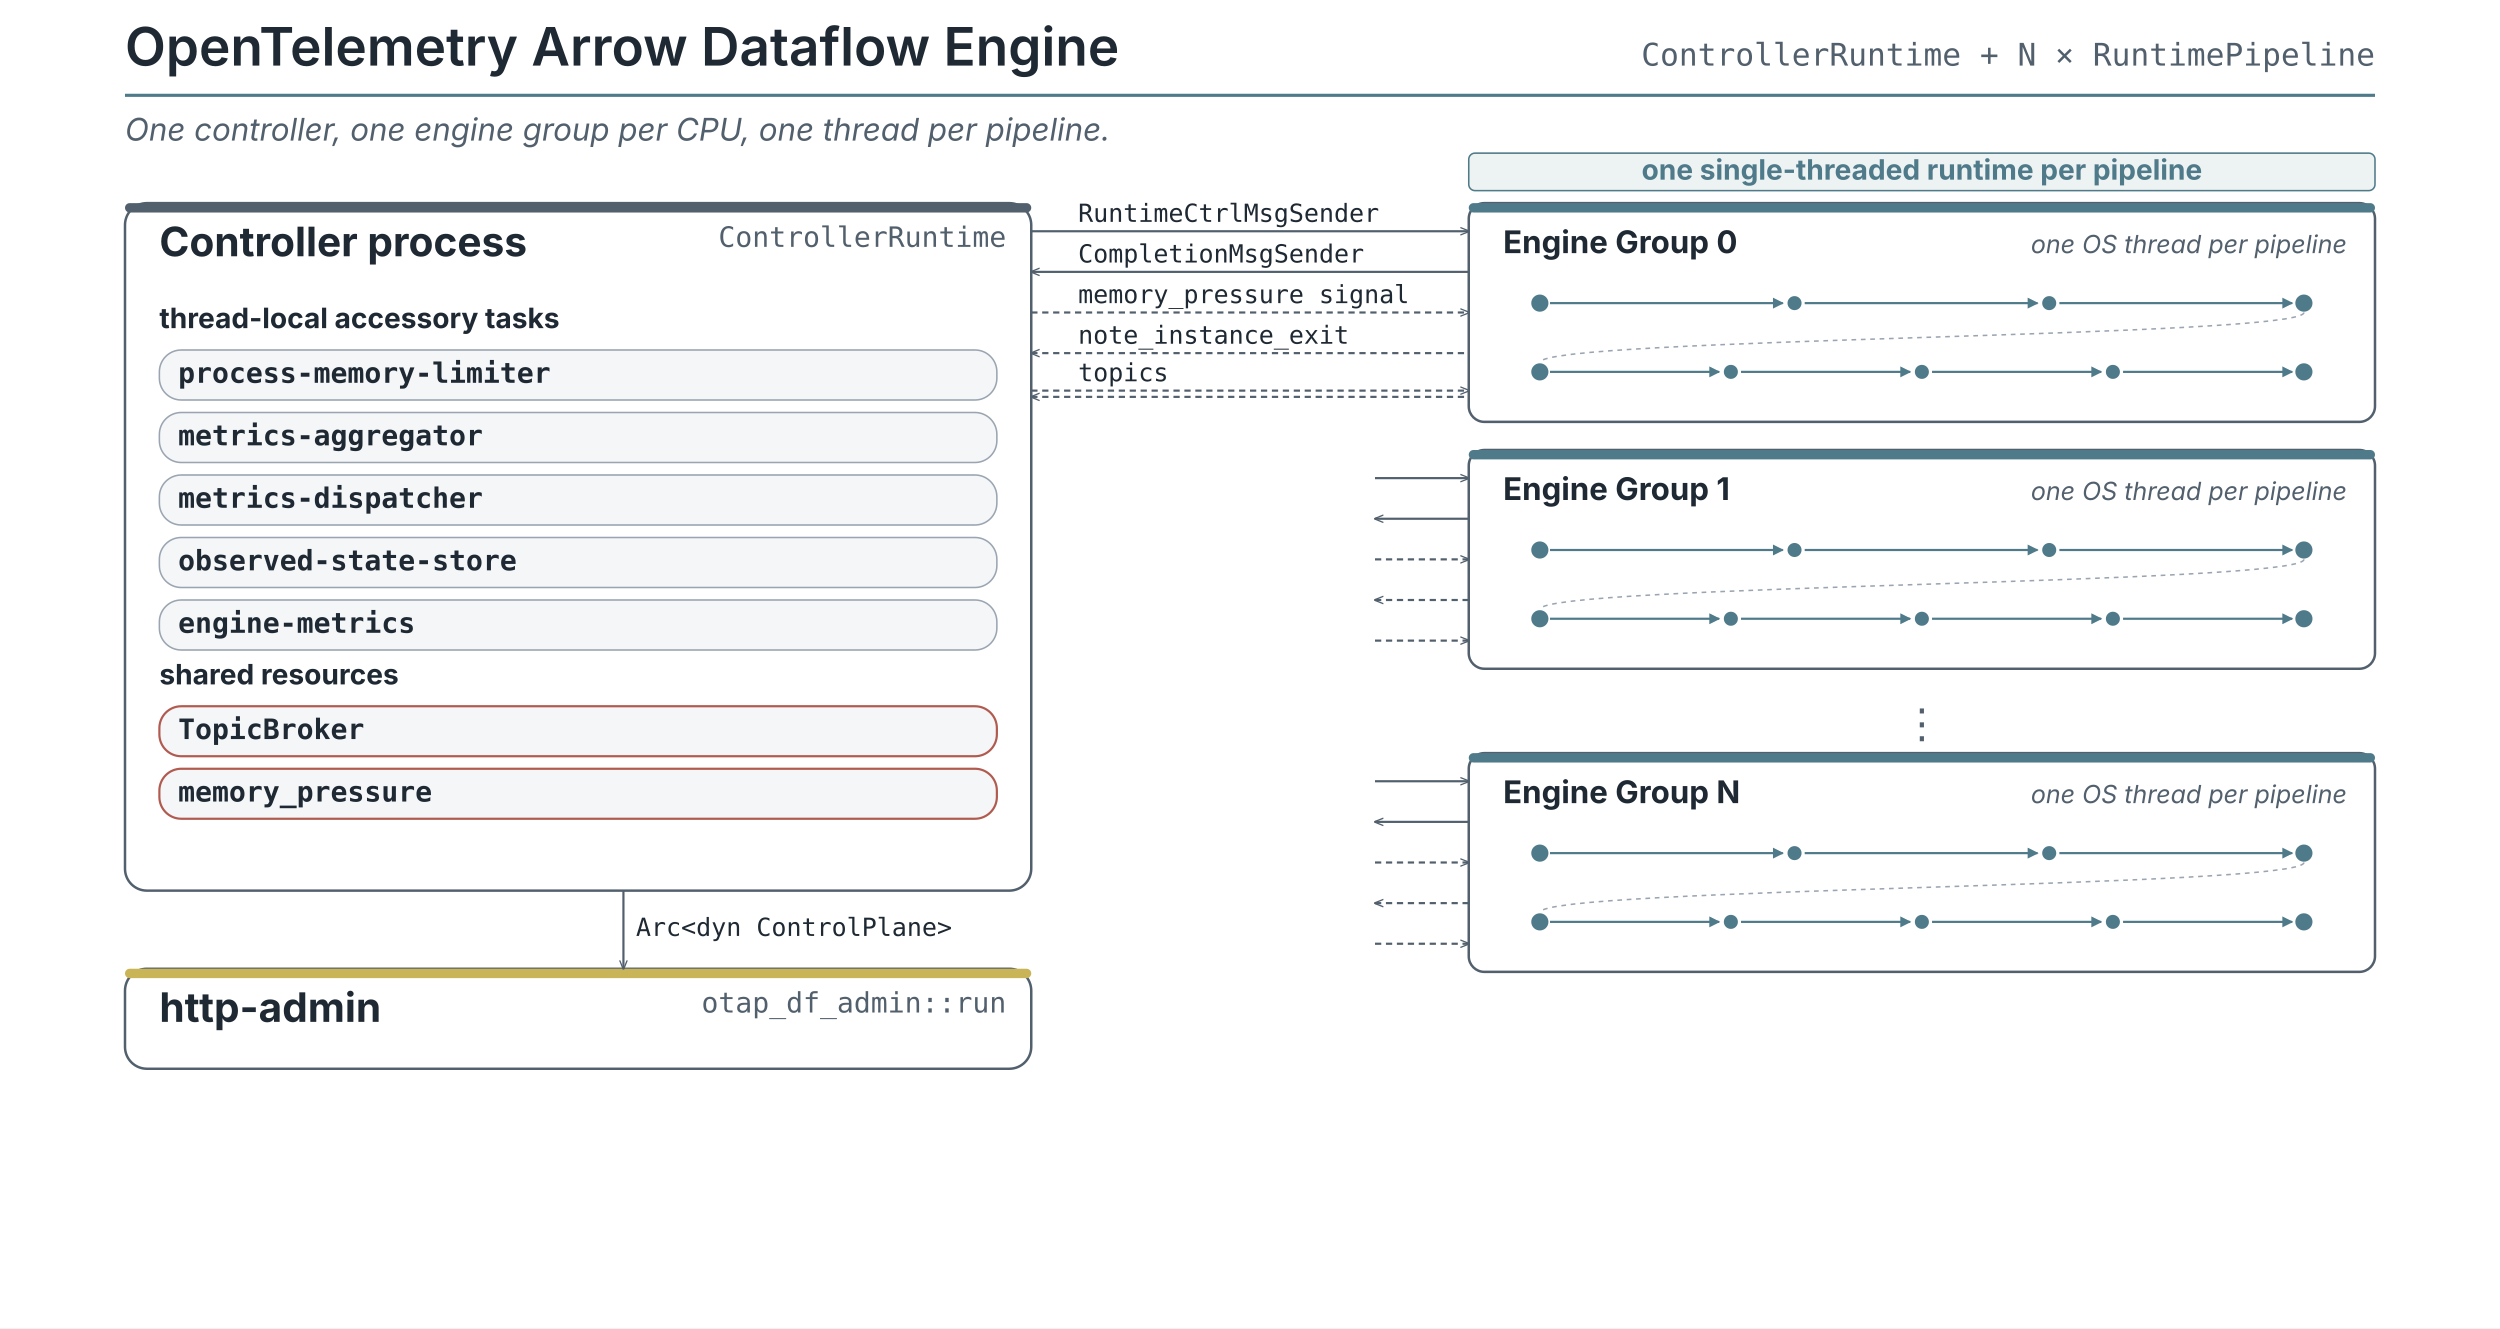
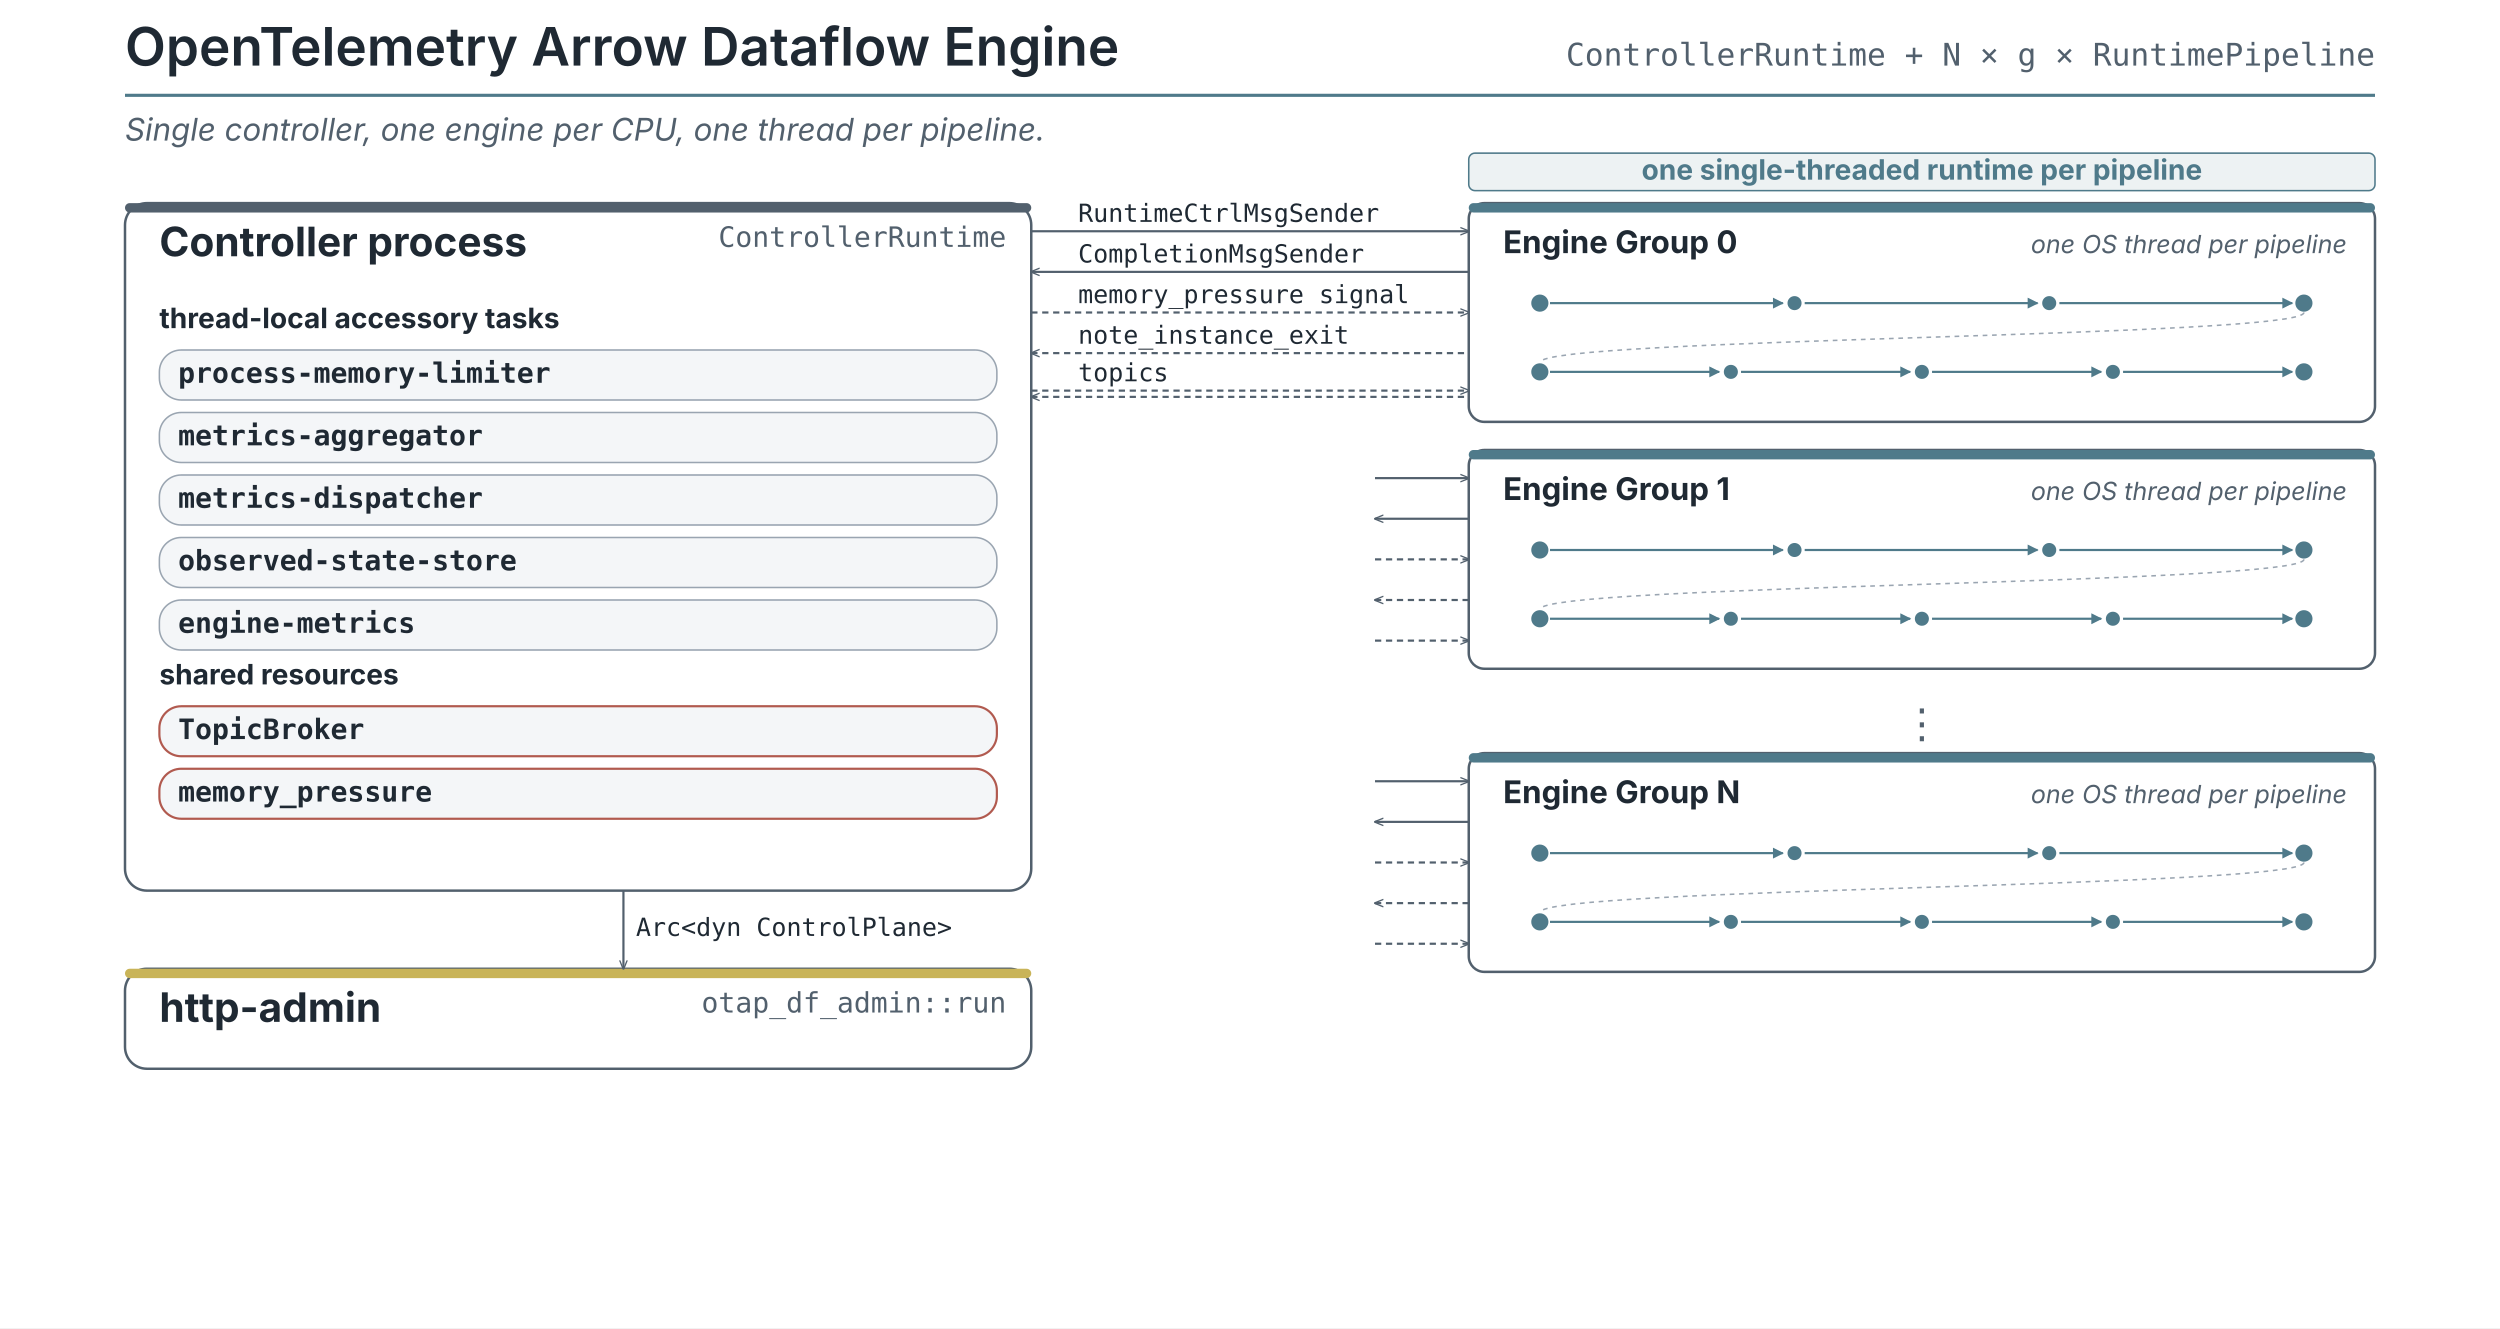
<svg xmlns="http://www.w3.org/2000/svg" width="1600" height="850" viewBox="0 0 1600 850" font-family="Inter, 'Helvetica Neue', Arial, sans-serif">
  <rect width="1600" height="850" fill="#ffffff" />
  <defs>
    <marker id="ah-pdata" viewBox="0 0 10 10" refX="9" refY="5" markerWidth="7" markerHeight="7" orient="auto-start-reverse" markerUnits="userSpaceOnUse">
      <path d="M0,0 L10,5 L0,10 z" fill="context-stroke" />
    </marker>
    <marker id="ah-ctrl" viewBox="0 0 10 10" refX="9" refY="5" markerWidth="6" markerHeight="6" orient="auto-start-reverse" markerUnits="userSpaceOnUse">
      <path d="M0,1 L10,5 L0,9" fill="none" stroke="context-stroke" stroke-width="1.4" />
    </marker>
  </defs>
  <rect x="80" y="60" width="1440" height="2" fill="#4f7a8a" />
  <text x="80" y="42" font-size="34" font-weight="600" fill="#1f2933">OpenTelemetry Arrow Dataflow Engine</text>
-   <text x="1520" y="42" font-size="20" font-family="'JetBrains Mono', Menlo, Consolas, monospace" fill="#52606d" text-anchor="end">ControllerRuntime + N × RuntimePipeline</text>
-   <text x="80" y="90" font-size="20" font-style="italic" fill="#52606d">One controller, one engine group per CPU, one thread per pipeline.</text>
+   <text x="1520" y="42" font-size="20" font-family="'JetBrains Mono', Menlo, Consolas, monospace" fill="#52606d" text-anchor="end">ControllerRuntime + N × g × RuntimePipeline</text>
+   <text x="80" y="90" font-size="20" font-style="italic" fill="#52606d">Single controller, one engine per CPU, one thread per pipeline.</text>
  <g>
    <rect x="80" y="130" width="580" height="440" rx="14" ry="14" fill="white" stroke="#52606d" stroke-width="1.6" />
    <rect x="80" y="130" width="580" height="6" rx="3" ry="3" fill="#52606d" />
    <text x="102" y="164" font-size="26" font-weight="700" fill="#1f2933">Controller process</text>
    <text x="644" y="158" text-anchor="end" font-size="18" font-family="'JetBrains Mono', Menlo, Consolas, monospace" fill="#52606d">ControllerRuntime</text>
  </g>
  <text x="102" y="210" font-size="18" font-weight="700" fill="#1f2933">thread-local accessory tasks</text>
  <rect x="102" y="224" width="536" height="32" rx="14" ry="14" fill="#f4f6f8" stroke="#9aa5b1" stroke-width="1.0" />
  <text x="114" y="245.0" font-size="18" font-family="'JetBrains Mono', Menlo, Consolas, monospace" font-weight="600" fill="#1f2933">process-memory-limiter</text>
  <rect x="102" y="264" width="536" height="32" rx="14" ry="14" fill="#f4f6f8" stroke="#9aa5b1" stroke-width="1.0" />
  <text x="114" y="285.0" font-size="18" font-family="'JetBrains Mono', Menlo, Consolas, monospace" font-weight="600" fill="#1f2933">metrics-aggregator</text>
  <rect x="102" y="304" width="536" height="32" rx="14" ry="14" fill="#f4f6f8" stroke="#9aa5b1" stroke-width="1.0" />
  <text x="114" y="325.0" font-size="18" font-family="'JetBrains Mono', Menlo, Consolas, monospace" font-weight="600" fill="#1f2933">metrics-dispatcher</text>
  <rect x="102" y="344" width="536" height="32" rx="14" ry="14" fill="#f4f6f8" stroke="#9aa5b1" stroke-width="1.0" />
  <text x="114" y="365.0" font-size="18" font-family="'JetBrains Mono', Menlo, Consolas, monospace" font-weight="600" fill="#1f2933">observed-state-store</text>
  <rect x="102" y="384" width="536" height="32" rx="14" ry="14" fill="#f4f6f8" stroke="#9aa5b1" stroke-width="1.0" />
  <text x="114" y="405.0" font-size="18" font-family="'JetBrains Mono', Menlo, Consolas, monospace" font-weight="600" fill="#1f2933">engine-metrics</text>
  <text x="102" y="438" font-size="18" font-weight="700" fill="#1f2933">shared resources</text>
  <rect x="102" y="452" width="536" height="32" rx="14" ry="14" fill="#f4f6f8" stroke="#b15a4f" stroke-width="1.4" />
  <text x="114" y="473.0" font-size="18" font-family="'JetBrains Mono', Menlo, Consolas, monospace" font-weight="600" fill="#1f2933">TopicBroker</text>
  <rect x="102" y="492" width="536" height="32" rx="14" ry="14" fill="#f4f6f8" stroke="#b15a4f" stroke-width="1.4" />
  <text x="114" y="513.0" font-size="18" font-family="'JetBrains Mono', Menlo, Consolas, monospace" font-weight="600" fill="#1f2933">memory_pressure</text>
  <g>
    <rect x="80" y="620" width="580" height="64" rx="14" ry="14" fill="white" stroke="#52606d" stroke-width="1.6" />
    <rect x="80" y="620" width="580" height="6" rx="3" ry="3" fill="#c9b458" />
    <text x="102" y="654" font-size="26" font-weight="700" fill="#1f2933">http-admin</text>
    <text x="644" y="648" text-anchor="end" font-size="18" font-family="'JetBrains Mono', Menlo, Consolas, monospace" fill="#52606d">otap_df_admin::run</text>
  </g>
  <line x1="399.0" y1="570" x2="399.0" y2="620" stroke="#52606d" stroke-width="1.4" marker-end="url(#ah-ctrl)" />
  <text x="407.0" y="599.0" font-size="16" font-family="'JetBrains Mono', Menlo, Consolas, monospace" fill="#1f2933">Arc&lt;dyn ControlPlane&gt;</text>
  <rect x="940" y="98" width="580" height="24" rx="4" ry="4" fill="#4f7a8a" fill-opacity="0.10" stroke="#4f7a8a" stroke-width="1" />
  <text x="1230.0" y="115.0" text-anchor="middle" font-size="18" font-weight="700" fill="#4f7a8a">one single-threaded runtime per pipeline</text>
  <rect x="940" y="130" width="580" height="140" rx="10" ry="10" fill="white" stroke="#52606d" stroke-width="1.6" />
  <rect x="940" y="130" width="580" height="6" rx="3" ry="3" fill="#4f7a8a" />
  <text x="962" y="162" font-size="20" font-weight="700" fill="#1f2933">Engine Group 0</text>
  <text x="1502" y="162" text-anchor="end" font-size="16" font-style="italic" fill="#52606d">one OS thread per pipeline</text>
  <line x1="992.0" y1="194" x2="1141.0" y2="194" stroke="#4f7a8a" stroke-width="1.4" marker-end="url(#ah-pdata)" />
  <line x1="1155.0" y1="194" x2="1304.0" y2="194" stroke="#4f7a8a" stroke-width="1.4" marker-end="url(#ah-pdata)" />
  <line x1="1318.0" y1="194" x2="1467.0" y2="194" stroke="#4f7a8a" stroke-width="1.4" marker-end="url(#ah-pdata)" />
  <circle cx="985.5" cy="194" r="5.5" fill="#4f7a8a" />
  <circle cx="1148.5" cy="194" r="4.5" fill="#4f7a8a" />
  <circle cx="1311.5" cy="194" r="4.5" fill="#4f7a8a" />
  <circle cx="1474.5" cy="194" r="5.5" fill="#4f7a8a" />
  <line x1="992.0" y1="238" x2="1100.25" y2="238" stroke="#4f7a8a" stroke-width="1.4" marker-end="url(#ah-pdata)" />
  <line x1="1114.25" y1="238" x2="1222.5" y2="238" stroke="#4f7a8a" stroke-width="1.4" marker-end="url(#ah-pdata)" />
  <line x1="1236.5" y1="238" x2="1344.75" y2="238" stroke="#4f7a8a" stroke-width="1.4" marker-end="url(#ah-pdata)" />
  <line x1="1358.75" y1="238" x2="1467.0" y2="238" stroke="#4f7a8a" stroke-width="1.4" marker-end="url(#ah-pdata)" />
  <circle cx="985.5" cy="238" r="5.5" fill="#4f7a8a" />
  <circle cx="1107.75" cy="238" r="4.5" fill="#4f7a8a" />
  <circle cx="1230.0" cy="238" r="4.5" fill="#4f7a8a" />
  <circle cx="1352.25" cy="238" r="4.5" fill="#4f7a8a" />
  <circle cx="1474.5" cy="238" r="5.5" fill="#4f7a8a" />
  <path d="M1474.5,200 C1474.5,216.0 985.5,216.0 985.5,232" fill="none" stroke="#9aa5b1" stroke-width="1" stroke-dasharray="3,3" />
  <rect x="940" y="288" width="580" height="140" rx="10" ry="10" fill="white" stroke="#52606d" stroke-width="1.6" />
  <rect x="940" y="288" width="580" height="6" rx="3" ry="3" fill="#4f7a8a" />
  <text x="962" y="320" font-size="20" font-weight="700" fill="#1f2933">Engine Group 1</text>
  <text x="1502" y="320" text-anchor="end" font-size="16" font-style="italic" fill="#52606d">one OS thread per pipeline</text>
  <line x1="992.0" y1="352" x2="1141.0" y2="352" stroke="#4f7a8a" stroke-width="1.4" marker-end="url(#ah-pdata)" />
  <line x1="1155.0" y1="352" x2="1304.0" y2="352" stroke="#4f7a8a" stroke-width="1.4" marker-end="url(#ah-pdata)" />
  <line x1="1318.0" y1="352" x2="1467.0" y2="352" stroke="#4f7a8a" stroke-width="1.4" marker-end="url(#ah-pdata)" />
  <circle cx="985.5" cy="352" r="5.5" fill="#4f7a8a" />
  <circle cx="1148.5" cy="352" r="4.5" fill="#4f7a8a" />
  <circle cx="1311.5" cy="352" r="4.5" fill="#4f7a8a" />
  <circle cx="1474.5" cy="352" r="5.5" fill="#4f7a8a" />
  <line x1="992.0" y1="396" x2="1100.25" y2="396" stroke="#4f7a8a" stroke-width="1.4" marker-end="url(#ah-pdata)" />
  <line x1="1114.25" y1="396" x2="1222.5" y2="396" stroke="#4f7a8a" stroke-width="1.4" marker-end="url(#ah-pdata)" />
  <line x1="1236.5" y1="396" x2="1344.75" y2="396" stroke="#4f7a8a" stroke-width="1.4" marker-end="url(#ah-pdata)" />
  <line x1="1358.75" y1="396" x2="1467.0" y2="396" stroke="#4f7a8a" stroke-width="1.4" marker-end="url(#ah-pdata)" />
  <circle cx="985.5" cy="396" r="5.5" fill="#4f7a8a" />
  <circle cx="1107.75" cy="396" r="4.5" fill="#4f7a8a" />
  <circle cx="1230.0" cy="396" r="4.5" fill="#4f7a8a" />
  <circle cx="1352.25" cy="396" r="4.5" fill="#4f7a8a" />
  <circle cx="1474.5" cy="396" r="5.5" fill="#4f7a8a" />
  <path d="M1474.5,358 C1474.5,374.0 985.5,374.0 985.5,390" fill="none" stroke="#9aa5b1" stroke-width="1" stroke-dasharray="3,3" />
  <text x="1230.0" y="472.0" text-anchor="middle" font-size="26" fill="#52606d">⋮</text>
  <rect x="940" y="482" width="580" height="140" rx="10" ry="10" fill="white" stroke="#52606d" stroke-width="1.6" />
  <rect x="940" y="482" width="580" height="6" rx="3" ry="3" fill="#4f7a8a" />
  <text x="962" y="514" font-size="20" font-weight="700" fill="#1f2933">Engine Group N</text>
  <text x="1502" y="514" text-anchor="end" font-size="16" font-style="italic" fill="#52606d">one OS thread per pipeline</text>
  <line x1="992.0" y1="546" x2="1141.0" y2="546" stroke="#4f7a8a" stroke-width="1.4" marker-end="url(#ah-pdata)" />
  <line x1="1155.0" y1="546" x2="1304.0" y2="546" stroke="#4f7a8a" stroke-width="1.4" marker-end="url(#ah-pdata)" />
  <line x1="1318.0" y1="546" x2="1467.0" y2="546" stroke="#4f7a8a" stroke-width="1.4" marker-end="url(#ah-pdata)" />
  <circle cx="985.5" cy="546" r="5.5" fill="#4f7a8a" />
  <circle cx="1148.5" cy="546" r="4.5" fill="#4f7a8a" />
  <circle cx="1311.5" cy="546" r="4.5" fill="#4f7a8a" />
  <circle cx="1474.5" cy="546" r="5.5" fill="#4f7a8a" />
  <line x1="992.0" y1="590" x2="1100.25" y2="590" stroke="#4f7a8a" stroke-width="1.4" marker-end="url(#ah-pdata)" />
  <line x1="1114.25" y1="590" x2="1222.5" y2="590" stroke="#4f7a8a" stroke-width="1.4" marker-end="url(#ah-pdata)" />
  <line x1="1236.5" y1="590" x2="1344.75" y2="590" stroke="#4f7a8a" stroke-width="1.4" marker-end="url(#ah-pdata)" />
  <line x1="1358.75" y1="590" x2="1467.0" y2="590" stroke="#4f7a8a" stroke-width="1.4" marker-end="url(#ah-pdata)" />
  <circle cx="985.5" cy="590" r="5.5" fill="#4f7a8a" />
  <circle cx="1107.75" cy="590" r="4.5" fill="#4f7a8a" />
  <circle cx="1230.0" cy="590" r="4.5" fill="#4f7a8a" />
  <circle cx="1352.25" cy="590" r="4.5" fill="#4f7a8a" />
  <circle cx="1474.5" cy="590" r="5.5" fill="#4f7a8a" />
  <path d="M1474.5,552 C1474.5,568.0 985.5,568.0 985.5,584" fill="none" stroke="#9aa5b1" stroke-width="1" stroke-dasharray="3,3" />
  <line x1="660" y1="148.0" x2="940" y2="148.0" stroke="#52606d" stroke-width="1.4" marker-end="url(#ah-ctrl)" />
  <text x="690" y="142.0" font-size="16" font-family="'JetBrains Mono', Menlo, Consolas, monospace" fill="#1f2933">RuntimeCtrlMsgSender</text>
  <line x1="660" y1="174.0" x2="940" y2="174.0" stroke="#52606d" stroke-width="1.4" marker-start="url(#ah-ctrl)" />
  <text x="690" y="168.0" font-size="16" font-family="'JetBrains Mono', Menlo, Consolas, monospace" fill="#1f2933">CompletionMsgSender</text>
  <line x1="660" y1="200.0" x2="940" y2="200.0" stroke="#52606d" stroke-width="1.4" stroke-dasharray="4,3" marker-end="url(#ah-ctrl)" />
  <text x="690" y="194.0" font-size="16" font-family="'JetBrains Mono', Menlo, Consolas, monospace" fill="#1f2933">memory_pressure signal</text>
  <line x1="660" y1="226.0" x2="940" y2="226.0" stroke="#52606d" stroke-width="1.4" stroke-dasharray="4,3" marker-start="url(#ah-ctrl)" />
  <text x="690" y="220.0" font-size="16" font-family="'JetBrains Mono', Menlo, Consolas, monospace" fill="#1f2933">note_instance_exit</text>
  <line x1="660" y1="250.0" x2="940" y2="250.0" stroke="#52606d" stroke-width="1.4" stroke-dasharray="4,3" marker-end="url(#ah-ctrl)" />
  <line x1="660" y1="254.0" x2="940" y2="254.0" stroke="#52606d" stroke-width="1.4" stroke-dasharray="4,3" marker-start="url(#ah-ctrl)" />
  <text x="690" y="244.0" font-size="16" font-family="'JetBrains Mono', Menlo, Consolas, monospace" fill="#1f2933">topics</text>
  <line x1="880" y1="306.0" x2="940" y2="306.0" stroke="#52606d" stroke-width="1.4" marker-end="url(#ah-ctrl)" />
  <line x1="880" y1="332.0" x2="940" y2="332.0" stroke="#52606d" stroke-width="1.4" marker-start="url(#ah-ctrl)" />
  <line x1="880" y1="358.0" x2="940" y2="358.0" stroke="#52606d" stroke-width="1.4" stroke-dasharray="4,3" marker-end="url(#ah-ctrl)" />
  <line x1="880" y1="384.0" x2="940" y2="384.0" stroke="#52606d" stroke-width="1.4" stroke-dasharray="4,3" marker-start="url(#ah-ctrl)" />
  <line x1="880" y1="410.0" x2="940" y2="410.0" stroke="#52606d" stroke-width="1.4" stroke-dasharray="4,3" marker-end="url(#ah-ctrl)" />
  <line x1="880" y1="500.0" x2="940" y2="500.0" stroke="#52606d" stroke-width="1.4" marker-end="url(#ah-ctrl)" />
  <line x1="880" y1="526.0" x2="940" y2="526.0" stroke="#52606d" stroke-width="1.4" marker-start="url(#ah-ctrl)" />
  <line x1="880" y1="552.0" x2="940" y2="552.0" stroke="#52606d" stroke-width="1.4" stroke-dasharray="4,3" marker-end="url(#ah-ctrl)" />
  <line x1="880" y1="578.0" x2="940" y2="578.0" stroke="#52606d" stroke-width="1.4" stroke-dasharray="4,3" marker-start="url(#ah-ctrl)" />
  <line x1="880" y1="604.0" x2="940" y2="604.0" stroke="#52606d" stroke-width="1.4" stroke-dasharray="4,3" marker-end="url(#ah-ctrl)" />
</svg>
